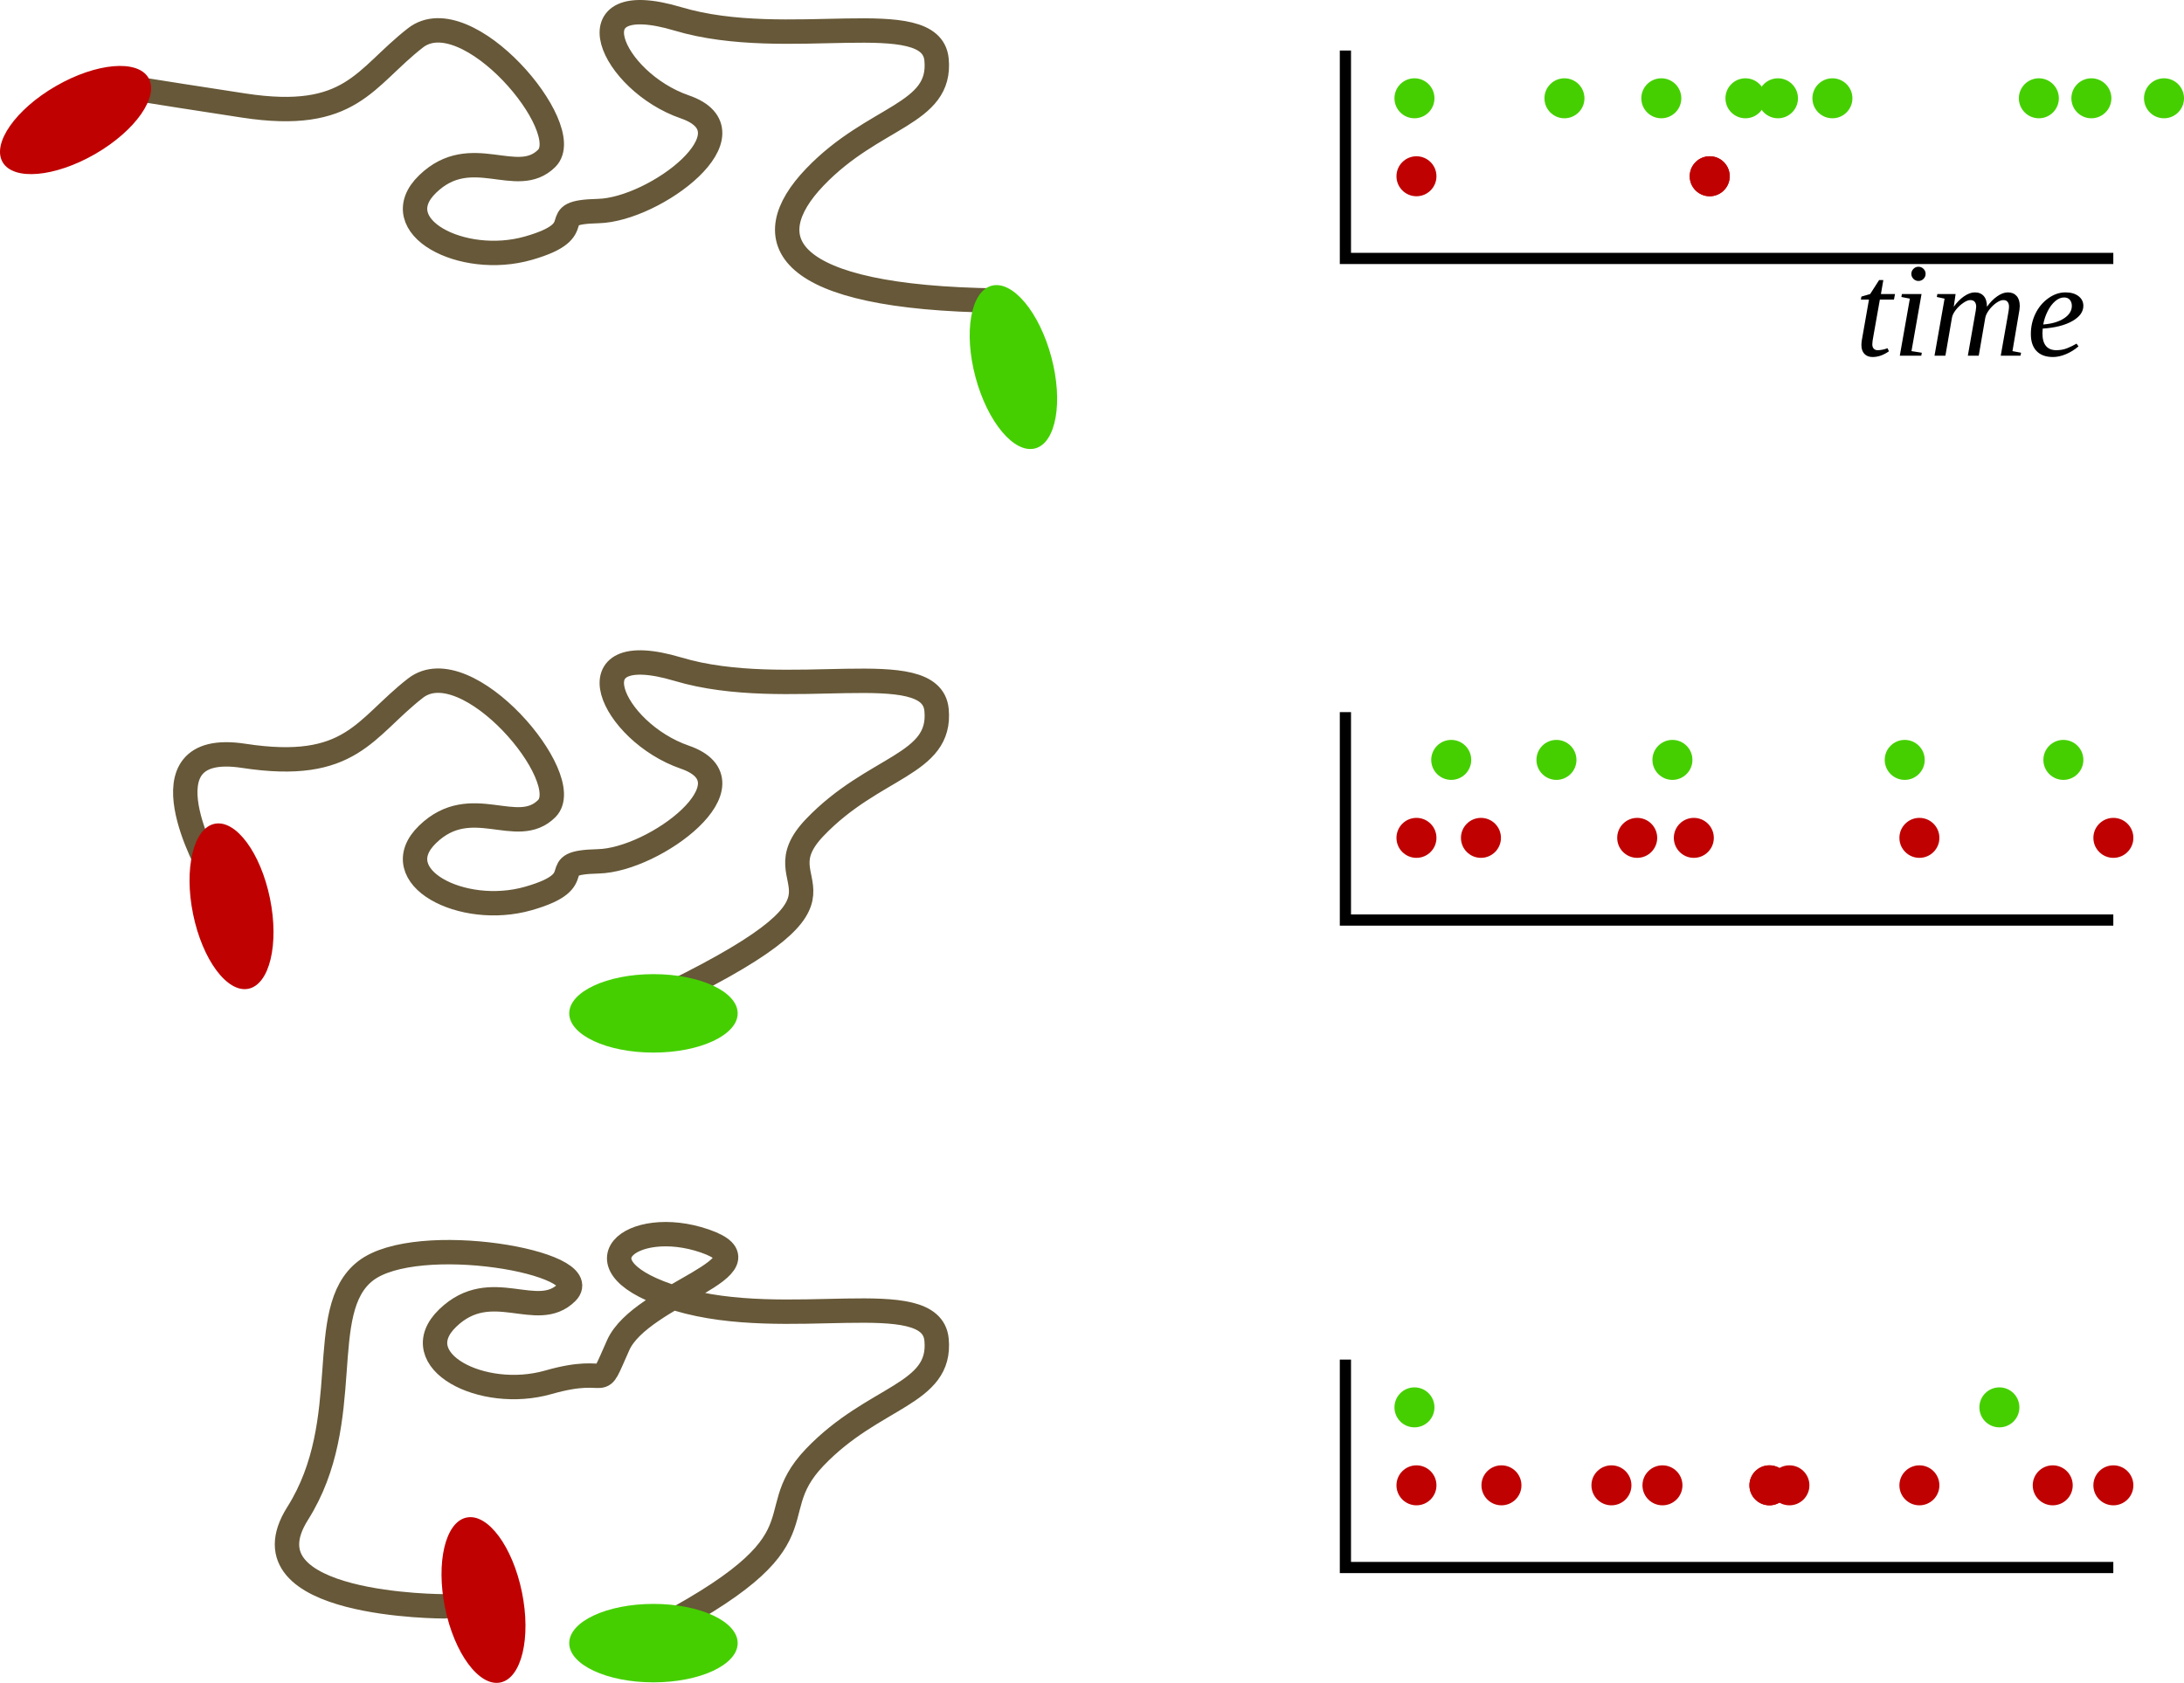
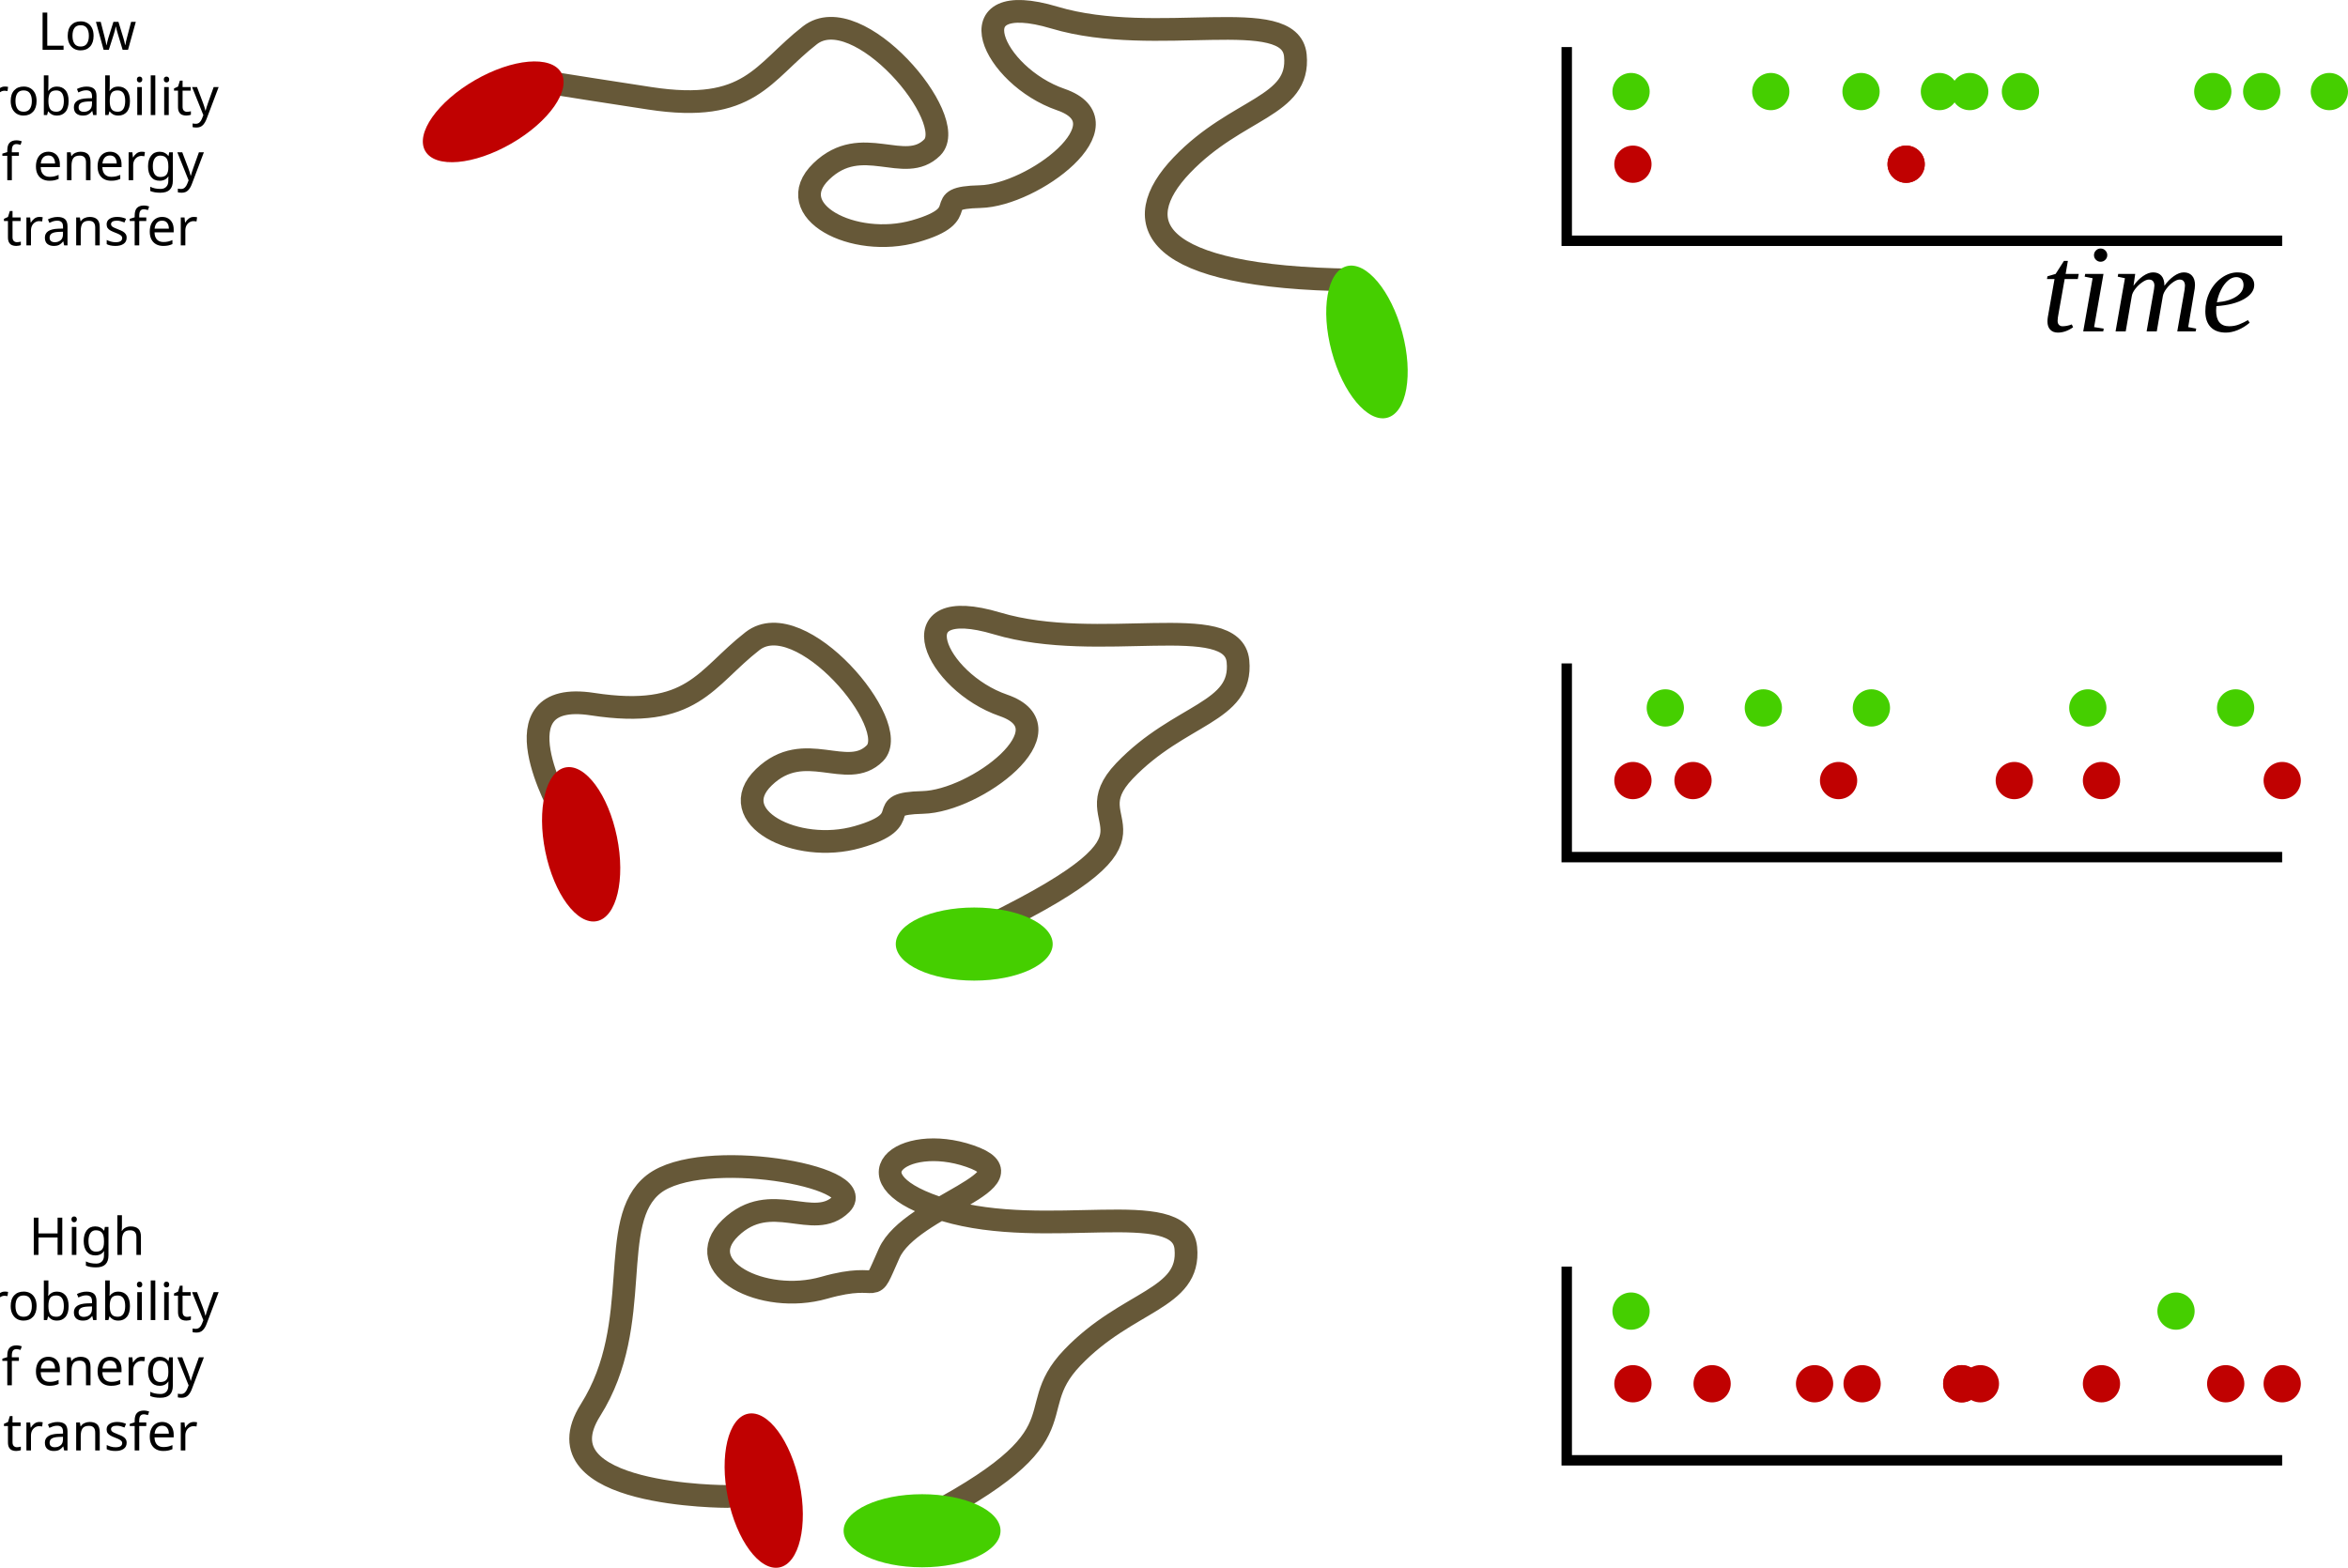
- <svg xmlns="http://www.w3.org/2000/svg" width="780.095" height="601.255" id="svg7957" version="1.1">
+ <svg xmlns="http://www.w3.org/2000/svg" width="900.204" height="601.255" id="svg7957" version="1.1">
  <defs id="defs7959" />
-   <g id="layer1" transform="translate(34.51138,-279.0318)">
-     <g id="g8490" transform="matrix(0.4785593,0,0,0.4785593,-27.56683,219.3334)">
+   <g id="layer1" transform="translate(154.6209,-279.0318)">
+     <g id="g8490" transform="matrix(0.4785593,0,0,0.4785593,14.43317,219.3334)">
      <path style="fill:none;stroke:#665838;stroke-width:18.2;stroke-linecap:round;stroke-linejoin:miter;stroke-miterlimit:4;stroke-opacity:1;stroke-dasharray:none;display:inline" d="m 85.961,190.711 c 0,0 0.767,0.463 81.344,12.81 80.577,12.347 90.001,-20.76 128.289,-50.508 38.288,-29.748 120.225,67.63 97.985,89.904 -22.24,22.274 -56.388,-12.235 -88.893,19.193 -32.505,31.428 25.655,62.066 75.152,47.924 49.497,-14.142 9.701,-26.711 52.127,-27.721 42.426,-1.01 119.272,-58.93 64.65,-77.782 -54.622,-18.851 -86.58,-90.029 -5.051,-65.66 81.529,24.369 188.899,-11.112 192.939,30.305 4.041,41.416 -46.739,41.665 -90.914,87.883 -44.175,46.218 -25.219,90.079 136.843,92.08" id="path4266" />
      <path style="color:#000000;fill:#c00101;fill-opacity:1;fill-rule:nonzero;stroke:none;stroke-width:18.2;marker:none;visibility:visible;display:inline;overflow:visible;enable-background:accumulate" id="path4776" d="m 99.286,285.219 c 0,34.715 -13.112,62.857 -29.286,62.857 -16.174,0 -29.286,-28.142 -29.286,-62.857 0,-34.715 13.112,-62.857 29.286,-62.857 16.174,0 29.286,28.142 29.286,62.857 z" transform="matrix(0.5,0.8660254,-0.8660254,0.5,253.8807,11.12517)" />
      <path transform="matrix(0.9659258,-0.258819,0.258819,0.9659258,600.4385,141.4018)" d="m 99.286,285.219 c 0,34.715 -13.112,62.857 -29.286,62.857 -16.174,0 -29.286,-28.142 -29.286,-62.857 0,-34.715 13.112,-62.857 29.286,-62.857 16.174,0 29.286,28.142 29.286,62.857 z" id="path4778" style="color:#000000;fill:#45cf00;fill-opacity:1;fill-rule:nonzero;stroke:none;stroke-width:18.2;marker:none;visibility:visible;display:inline;overflow:visible;enable-background:accumulate" />
    </g>
    <path style="fill:none;stroke:#000000;stroke-width:4;stroke-linecap:butt;stroke-linejoin:miter;stroke-miterlimit:4;stroke-opacity:1;stroke-dasharray:none" d="m 446.049,297.081 0,74.286 274.286,0" id="path7976" />
    <path style="color:#000000;fill:#45cf00;fill-opacity:1;fill-rule:nonzero;stroke:none;stroke-width:4;marker:none;visibility:visible;display:inline;overflow:visible;enable-background:accumulate" id="path8497" d="m 474.286,320.934 c 0,3.945 -3.198,7.143 -7.143,7.143 -3.945,0 -7.143,-3.198 -7.143,-7.143 0,-3.945 3.198,-7.143 7.143,-7.143 3.945,0 7.143,3.198 7.143,7.143 z" transform="translate(3.571429,-6.785732)" />
    <path transform="translate(4.285714,21.07142)" d="m 474.286,320.934 c 0,3.945 -3.198,7.143 -7.143,7.143 -3.945,0 -7.143,-3.198 -7.143,-7.143 0,-3.945 3.198,-7.143 7.143,-7.143 3.945,0 7.143,3.198 7.143,7.143 z" id="path8499" style="color:#000000;fill:#c00101;fill-opacity:1;fill-rule:nonzero;stroke:none;stroke-width:4;marker:none;visibility:visible;display:inline;overflow:visible;enable-background:accumulate" />
    <path style="color:#000000;fill:#c00101;fill-opacity:1;fill-rule:nonzero;stroke:none;stroke-width:4;marker:none;visibility:visible;display:inline;overflow:visible;enable-background:accumulate" id="path8505" d="m 474.286,320.934 c 0,3.945 -3.198,7.143 -7.143,7.143 -3.945,0 -7.143,-3.198 -7.143,-7.143 0,-3.945 3.198,-7.143 7.143,-7.143 3.945,0 7.143,3.198 7.143,7.143 z" transform="matrix(1.000009,0,0,1.000009,109.0274,21.06876)" />
    <path style="color:#000000;fill:#45cf00;fill-opacity:1;fill-rule:nonzero;stroke:none;stroke-width:4;marker:none;visibility:visible;display:inline;overflow:visible;enable-background:accumulate" id="path8519" d="m 474.286,320.934 c 0,3.945 -3.198,7.143 -7.143,7.143 -3.945,0 -7.143,-3.198 -7.143,-7.143 0,-3.945 3.198,-7.143 7.143,-7.143 3.945,0 7.143,3.198 7.143,7.143 z" transform="translate(152.8571,-6.785732)" />
    <path transform="translate(245.3571,-6.785732)" d="m 474.286,320.934 c 0,3.945 -3.198,7.143 -7.143,7.143 -3.945,0 -7.143,-3.198 -7.143,-7.143 0,-3.945 3.198,-7.143 7.143,-7.143 3.945,0 7.143,3.198 7.143,7.143 z" id="path8521" style="color:#000000;fill:#45cf00;fill-opacity:1;fill-rule:nonzero;stroke:none;stroke-width:4;marker:none;visibility:visible;display:inline;overflow:visible;enable-background:accumulate" />
-     <g id="g9660" transform="translate(-57.14286,0)">
+     <g id="g9660" transform="translate(-37.14286,0)">
      <path id="path8527" d="m 97.856,590.078 c 0,0 -26.776,-46.921 11.785,-41.013 38.561,5.909 43.071,-9.935 61.394,-24.171 18.323,-14.236 57.535,32.365 46.892,43.024 -10.643,10.659 -26.985,-5.855 -42.541,9.185 -15.556,15.04 12.277,29.702 35.965,22.934 23.687,-6.768 4.642,-12.783 24.946,-13.266 20.304,-0.483 57.079,-28.202 30.939,-37.223 -26.14,-9.022 -41.434,-43.084 -2.417,-31.422 39.017,11.662 90.399,-5.318 92.333,14.503 1.934,19.82 -22.367,19.939 -43.508,42.057 -21.14,22.118 25.074,21.68 -50.941,59.066" style="fill:none;stroke:#665838;stroke-width:8.71;stroke-linecap:round;stroke-linejoin:miter;stroke-miterlimit:4;stroke-opacity:1;stroke-dasharray:none;display:inline" />
      <path transform="matrix(0.4688721,-0.09580142,0.09580142,0.4688721,45.18382,475.797)" d="m 99.286,285.219 c 0,34.715 -13.112,62.857 -29.286,62.857 -16.174,0 -29.286,-28.142 -29.286,-62.857 0,-34.715 13.112,-62.857 29.286,-62.857 16.174,0 29.286,28.142 29.286,62.857 z" id="path8529" style="color:#000000;fill:#c00101;fill-opacity:1;fill-rule:nonzero;stroke:none;stroke-width:18.2;marker:none;visibility:visible;display:inline;overflow:visible;enable-background:accumulate" />
      <path style="color:#000000;fill:#45cf00;fill-opacity:1;fill-rule:nonzero;stroke:none;stroke-width:18.2;marker:none;visibility:visible;display:inline;overflow:visible;enable-background:accumulate" id="path8531" d="m 99.286,285.219 c 0,34.715 -13.112,62.857 -29.286,62.857 -16.174,0 -29.286,-28.142 -29.286,-62.857 0,-34.715 13.112,-62.857 29.286,-62.857 16.174,0 29.286,28.142 29.286,62.857 z" transform="matrix(0,-0.4785593,0.4785593,0,119.5407,674.5815)" />
    </g>
    <g id="g9665" transform="translate(-57.14286,0)">
      <path style="fill:none;stroke:#665838;stroke-width:8.71;stroke-linecap:round;stroke-linejoin:miter;stroke-miterlimit:4;stroke-opacity:1;stroke-dasharray:none;display:inline" d="m 181.428,852.935 c 0,0 -73.562,0.222 -52.5,-33.155 21.061,-33.377 5.928,-72.435 24.251,-86.671 18.323,-14.236 82.535,-2.992 71.892,7.667 -10.643,10.659 -26.985,-5.855 -42.541,9.185 -15.556,15.04 12.277,29.702 35.965,22.934 23.687,-6.768 16.795,4.972 24.946,-13.266 8.151,-18.238 57.079,-28.202 30.939,-37.223 -26.14,-9.022 -48.577,9.059 -9.56,20.721 39.017,11.662 90.399,-5.318 92.333,14.503 1.934,19.82 -22.367,19.939 -43.508,42.057 -21.14,22.118 9.002,29.537 -67.012,66.923" id="path8533" />
      <path style="color:#000000;fill:#c00101;fill-opacity:1;fill-rule:nonzero;stroke:none;stroke-width:18.2;marker:none;visibility:visible;display:inline;overflow:visible;enable-background:accumulate" id="path8535" d="m 99.286,285.219 c 0,34.715 -13.112,62.857 -29.286,62.857 -16.174,0 -29.286,-28.142 -29.286,-62.857 0,-34.715 13.112,-62.857 29.286,-62.857 16.174,0 29.286,28.142 29.286,62.857 z" transform="matrix(0.4688721,-0.09580142,0.09580142,0.4688721,135.1838,723.6541)" />
      <path transform="matrix(0,-0.4785593,0.4785593,0,119.5407,899.5815)" d="m 99.286,285.219 c 0,34.715 -13.112,62.857 -29.286,62.857 -16.174,0 -29.286,-28.142 -29.286,-62.857 0,-34.715 13.112,-62.857 29.286,-62.857 16.174,0 29.286,28.142 29.286,62.857 z" id="path8537" style="color:#000000;fill:#45cf00;fill-opacity:1;fill-rule:nonzero;stroke:none;stroke-width:18.2;marker:none;visibility:visible;display:inline;overflow:visible;enable-background:accumulate" />
    </g>
    <path id="path8539" d="m 446.049,533.456 0,74.286 274.286,0" style="fill:none;stroke:#000000;stroke-width:4;stroke-linecap:butt;stroke-linejoin:miter;stroke-miterlimit:4;stroke-opacity:1;stroke-dasharray:none" />
    <path transform="translate(16.70341,229.59)" d="m 474.286,320.934 c 0,3.945 -3.198,7.143 -7.143,7.143 -3.945,0 -7.143,-3.198 -7.143,-7.143 0,-3.945 3.198,-7.143 7.143,-7.143 3.945,0 7.143,3.198 7.143,7.143 z" id="path8541" style="color:#000000;fill:#45cf00;fill-opacity:1;fill-rule:nonzero;stroke:none;stroke-width:4;marker:none;visibility:visible;display:inline;overflow:visible;enable-background:accumulate" />
    <path style="color:#000000;fill:#c00101;fill-opacity:1;fill-rule:nonzero;stroke:none;stroke-width:4;marker:none;visibility:visible;display:inline;overflow:visible;enable-background:accumulate" id="path8543" d="m 474.286,320.934 c 0,3.945 -3.198,7.143 -7.143,7.143 -3.945,0 -7.143,-3.198 -7.143,-7.143 0,-3.945 3.198,-7.143 7.143,-7.143 3.945,0 7.143,3.198 7.143,7.143 z" transform="translate(4.285714,257.4471)" />
-     <path style="color:#000000;fill:#c00101;fill-opacity:1;fill-rule:nonzero;stroke:none;stroke-width:4;marker:none;visibility:visible;display:inline;overflow:visible;enable-background:accumulate" id="path8551" d="m 474.286,320.934 a 7.143,7.143 0 1 1 -14.286,0 7.143,7.143 0 1 1 14.286,0 z" transform="translate(103.3579,257.4471)" />
+     <path style="color:#000000;fill:#c00101;fill-opacity:1;fill-rule:nonzero;stroke:none;stroke-width:4;marker:none;visibility:visible;display:inline;overflow:visible;enable-background:accumulate" id="path8551" d="m 474.286,320.934 a 7.143,7.143 0 1 1 -14.286,0 7.143,7.143 0 1 1 14.286,0 z" transform="translate(150.5007,257.4471)" />
    <path transform="translate(183.9286,257.4471)" d="m 474.286,320.934 c 0,3.945 -3.198,7.143 -7.143,7.143 -3.945,0 -7.143,-3.198 -7.143,-7.143 0,-3.945 3.198,-7.143 7.143,-7.143 3.945,0 7.143,3.198 7.143,7.143 z" id="path8553" style="color:#000000;fill:#c00101;fill-opacity:1;fill-rule:nonzero;stroke:none;stroke-width:4;marker:none;visibility:visible;display:inline;overflow:visible;enable-background:accumulate" />
    <path style="color:#000000;fill:#45cf00;fill-opacity:1;fill-rule:nonzero;stroke:none;stroke-width:4;marker:none;visibility:visible;display:inline;overflow:visible;enable-background:accumulate" id="path8555" d="m 474.286,320.934 c 0,3.945 -3.198,7.143 -7.143,7.143 -3.945,0 -7.143,-3.198 -7.143,-7.143 0,-3.945 3.198,-7.143 7.143,-7.143 3.945,0 7.143,3.198 7.143,7.143 z" transform="translate(54.28571,229.59)" />
    <path style="color:#000000;fill:#45cf00;fill-opacity:1;fill-rule:nonzero;stroke:none;stroke-width:4;marker:none;visibility:visible;display:inline;overflow:visible;enable-background:accumulate" id="path8559" d="m 474.286,320.934 c 0,3.945 -3.198,7.143 -7.143,7.143 -3.945,0 -7.143,-3.198 -7.143,-7.143 0,-3.945 3.198,-7.143 7.143,-7.143 3.945,0 7.143,3.198 7.143,7.143 z" transform="translate(178.6871,229.59)" />
    <path style="color:#000000;fill:#c00101;fill-opacity:1;fill-rule:nonzero;stroke:none;stroke-width:4;marker:none;visibility:visible;display:inline;overflow:visible;enable-background:accumulate" id="path8561" d="m 474.286,320.934 c 0,3.945 -3.198,7.143 -7.143,7.143 -3.945,0 -7.143,-3.198 -7.143,-7.143 0,-3.945 3.198,-7.143 7.143,-7.143 3.945,0 7.143,3.198 7.143,7.143 z" transform="translate(253.2143,257.4471)" />
    <path transform="translate(95.71429,229.59)" d="m 474.286,320.934 c 0,3.945 -3.198,7.143 -7.143,7.143 -3.945,0 -7.143,-3.198 -7.143,-7.143 0,-3.945 3.198,-7.143 7.143,-7.143 3.945,0 7.143,3.198 7.143,7.143 z" id="path8563" style="color:#000000;fill:#45cf00;fill-opacity:1;fill-rule:nonzero;stroke:none;stroke-width:4;marker:none;visibility:visible;display:inline;overflow:visible;enable-background:accumulate" />
    <path style="color:#000000;fill:#45cf00;fill-opacity:1;fill-rule:nonzero;stroke:none;stroke-width:4;marker:none;visibility:visible;display:inline;overflow:visible;enable-background:accumulate" id="path8565" d="m 474.286,320.934 c 0,3.945 -3.198,7.143 -7.143,7.143 -3.945,0 -7.143,-3.198 -7.143,-7.143 0,-3.945 3.198,-7.143 7.143,-7.143 3.945,0 7.143,3.198 7.143,7.143 z" transform="translate(235.3553,229.59)" />
    <path style="color:#000000;fill:#c00101;fill-opacity:1;fill-rule:nonzero;stroke:none;stroke-width:4;marker:none;visibility:visible;display:inline;overflow:visible;enable-background:accumulate" id="path8567" d="m 474.286,320.934 c 0,3.945 -3.198,7.143 -7.143,7.143 -3.945,0 -7.143,-3.198 -7.143,-7.143 0,-3.945 3.198,-7.143 7.143,-7.143 3.945,0 7.143,3.198 7.143,7.143 z" transform="translate(83.13018,257.4471)" />
    <path id="path8593" d="m 446.049,764.781 0,74.286 274.286,0" style="fill:none;stroke:#000000;stroke-width:4;stroke-linecap:butt;stroke-linejoin:miter;stroke-miterlimit:4;stroke-opacity:1;stroke-dasharray:none" />
    <path transform="translate(3.571429,460.9149)" d="m 474.286,320.934 c 0,3.945 -3.198,7.143 -7.143,7.143 -3.945,0 -7.143,-3.198 -7.143,-7.143 0,-3.945 3.198,-7.143 7.143,-7.143 3.945,0 7.143,3.198 7.143,7.143 z" id="path8595" style="color:#000000;fill:#45cf00;fill-opacity:1;fill-rule:nonzero;stroke:none;stroke-width:4;marker:none;visibility:visible;display:inline;overflow:visible;enable-background:accumulate" />
    <path style="color:#000000;fill:#c00101;fill-opacity:1;fill-rule:nonzero;stroke:none;stroke-width:4;marker:none;visibility:visible;display:inline;overflow:visible;enable-background:accumulate" id="path8597" d="m 474.286,320.934 c 0,3.945 -3.198,7.143 -7.143,7.143 -3.945,0 -7.143,-3.198 -7.143,-7.143 0,-3.945 3.198,-7.143 7.143,-7.143 3.945,0 7.143,3.198 7.143,7.143 z" transform="translate(4.285714,488.772)" />
    <path transform="translate(34.64286,488.772)" d="m 474.286,320.934 c 0,3.945 -3.198,7.143 -7.143,7.143 -3.945,0 -7.143,-3.198 -7.143,-7.143 0,-3.945 3.198,-7.143 7.143,-7.143 3.945,0 7.143,3.198 7.143,7.143 z" id="path8599" style="color:#000000;fill:#c00101;fill-opacity:1;fill-rule:nonzero;stroke:none;stroke-width:4;marker:none;visibility:visible;display:inline;overflow:visible;enable-background:accumulate" />
    <path style="color:#000000;fill:#c00101;fill-opacity:1;fill-rule:nonzero;stroke:none;stroke-width:4;marker:none;visibility:visible;display:inline;overflow:visible;enable-background:accumulate" id="path8601" d="m 474.286,320.934 c 0,3.945 -3.198,7.143 -7.143,7.143 -3.945,0 -7.143,-3.198 -7.143,-7.143 0,-3.945 3.198,-7.143 7.143,-7.143 3.945,0 7.143,3.198 7.143,7.143 z" transform="translate(92.15337,488.772)" />
    <path transform="translate(73.92857,488.772)" d="m 474.286,320.934 c 0,3.945 -3.198,7.143 -7.143,7.143 -3.945,0 -7.143,-3.198 -7.143,-7.143 0,-3.945 3.198,-7.143 7.143,-7.143 3.945,0 7.143,3.198 7.143,7.143 z" id="path8603" style="color:#000000;fill:#c00101;fill-opacity:1;fill-rule:nonzero;stroke:none;stroke-width:4;marker:none;visibility:visible;display:inline;overflow:visible;enable-background:accumulate" />
    <path style="color:#000000;fill:#c00101;fill-opacity:1;fill-rule:nonzero;stroke:none;stroke-width:4;marker:none;visibility:visible;display:inline;overflow:visible;enable-background:accumulate" id="path8605" d="m 474.286,320.934 c 0,3.945 -3.198,7.143 -7.143,7.143 -3.945,0 -7.143,-3.198 -7.143,-7.143 0,-3.945 3.198,-7.143 7.143,-7.143 3.945,0 7.143,3.198 7.143,7.143 z" transform="translate(130.3571,488.772)" />
    <path transform="translate(183.9286,488.772)" d="m 474.286,320.934 c 0,3.945 -3.198,7.143 -7.143,7.143 -3.945,0 -7.143,-3.198 -7.143,-7.143 0,-3.945 3.198,-7.143 7.143,-7.143 3.945,0 7.143,3.198 7.143,7.143 z" id="path8607" style="color:#000000;fill:#c00101;fill-opacity:1;fill-rule:nonzero;stroke:none;stroke-width:4;marker:none;visibility:visible;display:inline;overflow:visible;enable-background:accumulate" />
    <path style="color:#000000;fill:#45cf00;fill-opacity:1;fill-rule:nonzero;stroke:none;stroke-width:4;marker:none;visibility:visible;display:inline;overflow:visible;enable-background:accumulate" id="path8611" d="m 474.286,320.934 c 0,3.945 -3.198,7.143 -7.143,7.143 -3.945,0 -7.143,-3.198 -7.143,-7.143 0,-3.945 3.198,-7.143 7.143,-7.143 3.945,0 7.143,3.198 7.143,7.143 z" transform="translate(212.5,460.9149)" />
    <path style="color:#000000;fill:#c00101;fill-opacity:1;fill-rule:nonzero;stroke:none;stroke-width:4;marker:none;visibility:visible;display:inline;overflow:visible;enable-background:accumulate" id="path8613" d="m 474.286,320.934 c 0,3.945 -3.198,7.143 -7.143,7.143 -3.945,0 -7.143,-3.198 -7.143,-7.143 0,-3.945 3.198,-7.143 7.143,-7.143 3.945,0 7.143,3.198 7.143,7.143 z" transform="translate(253.2143,488.772)" />
    <path transform="translate(121.795,-6.785732)" d="m 474.286,320.934 c 0,3.945 -3.198,7.143 -7.143,7.143 -3.945,0 -7.143,-3.198 -7.143,-7.143 0,-3.945 3.198,-7.143 7.143,-7.143 3.945,0 7.143,3.198 7.143,7.143 z" id="path8615" style="color:#000000;fill:#45cf00;fill-opacity:1;fill-rule:nonzero;stroke:none;stroke-width:4;marker:none;visibility:visible;display:inline;overflow:visible;enable-background:accumulate" />
    <path style="color:#000000;fill:#45cf00;fill-opacity:1;fill-rule:nonzero;stroke:none;stroke-width:4;marker:none;visibility:visible;display:inline;overflow:visible;enable-background:accumulate" id="path8617" d="m 474.286,320.934 c 0,3.945 -3.198,7.143 -7.143,7.143 -3.945,0 -7.143,-3.198 -7.143,-7.143 0,-3.945 3.198,-7.143 7.143,-7.143 3.945,0 7.143,3.198 7.143,7.143 z" transform="translate(57.14519,-6.785732)" />
    <path transform="translate(91.74291,-6.785732)" d="m 474.286,320.934 c 0,3.945 -3.198,7.143 -7.143,7.143 -3.945,0 -7.143,-3.198 -7.143,-7.143 0,-3.945 3.198,-7.143 7.143,-7.143 3.945,0 7.143,3.198 7.143,7.143 z" id="path8619" style="color:#000000;fill:#45cf00;fill-opacity:1;fill-rule:nonzero;stroke:none;stroke-width:4;marker:none;visibility:visible;display:inline;overflow:visible;enable-background:accumulate" />
    <path style="color:#000000;fill:#45cf00;fill-opacity:1;fill-rule:nonzero;stroke:none;stroke-width:4;marker:none;visibility:visible;display:inline;overflow:visible;enable-background:accumulate" id="path8621" d="m 474.286,320.934 c 0,3.945 -3.198,7.143 -7.143,7.143 -3.945,0 -7.143,-3.198 -7.143,-7.143 0,-3.945 3.198,-7.143 7.143,-7.143 3.945,0 7.143,3.198 7.143,7.143 z" transform="translate(226.5983,-6.785732)" />
    <text xml:space="preserve" style="font-size:20px;font-style:normal;font-variant:normal;font-weight:normal;font-stretch:normal;text-align:start;line-height:125%;letter-spacing:0px;word-spacing:0px;writing-mode:lr-tb;text-anchor:start;fill:#000000;fill-opacity:1;stroke:none;font-family:Sans;-inkscape-font-specification:Sans" x="628.062" y="406.117" id="text8623">
      <tspan id="tspan8625" x="628.062" y="406.117" style="font-size:48px;font-style:italic;font-variant:normal;font-weight:normal;font-stretch:normal;font-family:Liberation Serif;-inkscape-font-specification:Liberation Serif Italic">time</tspan>
    </text>
    <path transform="translate(231.5544,488.772)" d="m 474.286,320.934 c 0,3.945 -3.198,7.143 -7.143,7.143 -3.945,0 -7.143,-3.198 -7.143,-7.143 0,-3.945 3.198,-7.143 7.143,-7.143 3.945,0 7.143,3.198 7.143,7.143 z" id="path8627" style="color:#000000;fill:#c00101;fill-opacity:1;fill-rule:nonzero;stroke:none;stroke-width:4;marker:none;visibility:visible;display:inline;overflow:visible;enable-background:accumulate" />
    <path transform="translate(27.32158,257.4471)" d="m 474.286,320.934 c 0,3.945 -3.198,7.143 -7.143,7.143 -3.945,0 -7.143,-3.198 -7.143,-7.143 0,-3.945 3.198,-7.143 7.143,-7.143 3.945,0 7.143,3.198 7.143,7.143 z" id="path8629" style="color:#000000;fill:#c00101;fill-opacity:1;fill-rule:nonzero;stroke:none;stroke-width:4;marker:none;visibility:visible;display:inline;overflow:visible;enable-background:accumulate" />
    <path style="color:#000000;fill:#45cf00;fill-opacity:1;fill-rule:nonzero;stroke:none;stroke-width:4;marker:none;visibility:visible;display:inline;overflow:visible;enable-background:accumulate" id="path8631" d="m 474.286,320.934 c 0,3.945 -3.198,7.143 -7.143,7.143 -3.945,0 -7.143,-3.198 -7.143,-7.143 0,-3.945 3.198,-7.143 7.143,-7.143 3.945,0 7.143,3.198 7.143,7.143 z" transform="translate(271.2975,-6.785732)" />
    <path transform="translate(130.3571,488.772)" d="m 474.286,320.934 c 0,3.945 -3.198,7.143 -7.143,7.143 -3.945,0 -7.143,-3.198 -7.143,-7.143 0,-3.945 3.198,-7.143 7.143,-7.143 3.945,0 7.143,3.198 7.143,7.143 z" id="path11404" style="color:#000000;fill:#c00101;fill-opacity:1;fill-rule:nonzero;stroke:none;stroke-width:4;marker:none;visibility:visible;display:inline;overflow:visible;enable-background:accumulate" />
    <path style="color:#000000;fill:#c00101;fill-opacity:1;fill-rule:nonzero;stroke:none;stroke-width:4;marker:none;visibility:visible;display:inline;overflow:visible;enable-background:accumulate" id="path11406" d="m 474.286,320.934 c 0,3.945 -3.198,7.143 -7.143,7.143 -3.945,0 -7.143,-3.198 -7.143,-7.143 0,-3.945 3.198,-7.143 7.143,-7.143 3.945,0 7.143,3.198 7.143,7.143 z" transform="translate(137.5,488.772)" />
    <path style="color:#000000;fill:#45cf00;fill-opacity:1;fill-rule:nonzero;stroke:none;stroke-width:4;marker:none;visibility:visible;display:inline;overflow:visible;enable-background:accumulate" id="path11408" d="m 474.286,320.934 c 0,3.945 -3.198,7.143 -7.143,7.143 -3.945,0 -7.143,-3.198 -7.143,-7.143 0,-3.945 3.198,-7.143 7.143,-7.143 3.945,0 7.143,3.198 7.143,7.143 z" transform="translate(133.4117,-6.785732)" />
    <path transform="matrix(1.000009,0,0,1.000009,109.0274,21.06876)" d="m 474.286,320.934 c 0,3.945 -3.198,7.143 -7.143,7.143 -3.945,0 -7.143,-3.198 -7.143,-7.143 0,-3.945 3.198,-7.143 7.143,-7.143 3.945,0 7.143,3.198 7.143,7.143 z" id="path13628" style="color:#000000;fill:#c00101;fill-opacity:1;fill-rule:nonzero;stroke:none;stroke-width:4;marker:none;visibility:visible;display:inline;overflow:visible;enable-background:accumulate" />
+     <text xml:space="preserve" style="font-size:20px;font-style:normal;font-variant:normal;font-weight:normal;font-stretch:normal;text-align:center;line-height:125%;letter-spacing:0px;word-spacing:0px;writing-mode:lr-tb;text-anchor:middle;fill:#000000;fill-opacity:1;stroke:none;font-family:Sans;-inkscape-font-specification:Sans" x="-103.083" y="298.144" id="text16683">
+       <tspan id="tspan16685" x="-103.083" y="298.144">Low</tspan>
+       <tspan x="-103.083" y="323.144" id="tspan16687">probability</tspan>
+       <tspan x="-103.083" y="348.144" id="tspan16689">of energy</tspan>
+       <tspan x="-103.083" y="373.144" id="tspan16691">transfer</tspan>
+     </text>
+     <text xml:space="preserve" style="font-size:20px;font-style:normal;font-variant:normal;font-weight:normal;font-stretch:normal;text-align:center;line-height:125%;letter-spacing:0px;word-spacing:0px;writing-mode:lr-tb;text-anchor:middle;fill:#000000;fill-opacity:1;stroke:none;font-family:Sans;-inkscape-font-specification:Sans" x="-103.083" y="760.287" id="text16693">
+       <tspan id="tspan16695" x="-103.083" y="760.287">High</tspan>
+       <tspan x="-103.083" y="785.287" id="tspan16697">probability</tspan>
+       <tspan x="-103.083" y="810.287" id="tspan16699">of energy</tspan>
+       <tspan x="-103.083" y="835.287" id="tspan16701">transfer</tspan>
+     </text>
  </g>
</svg>
